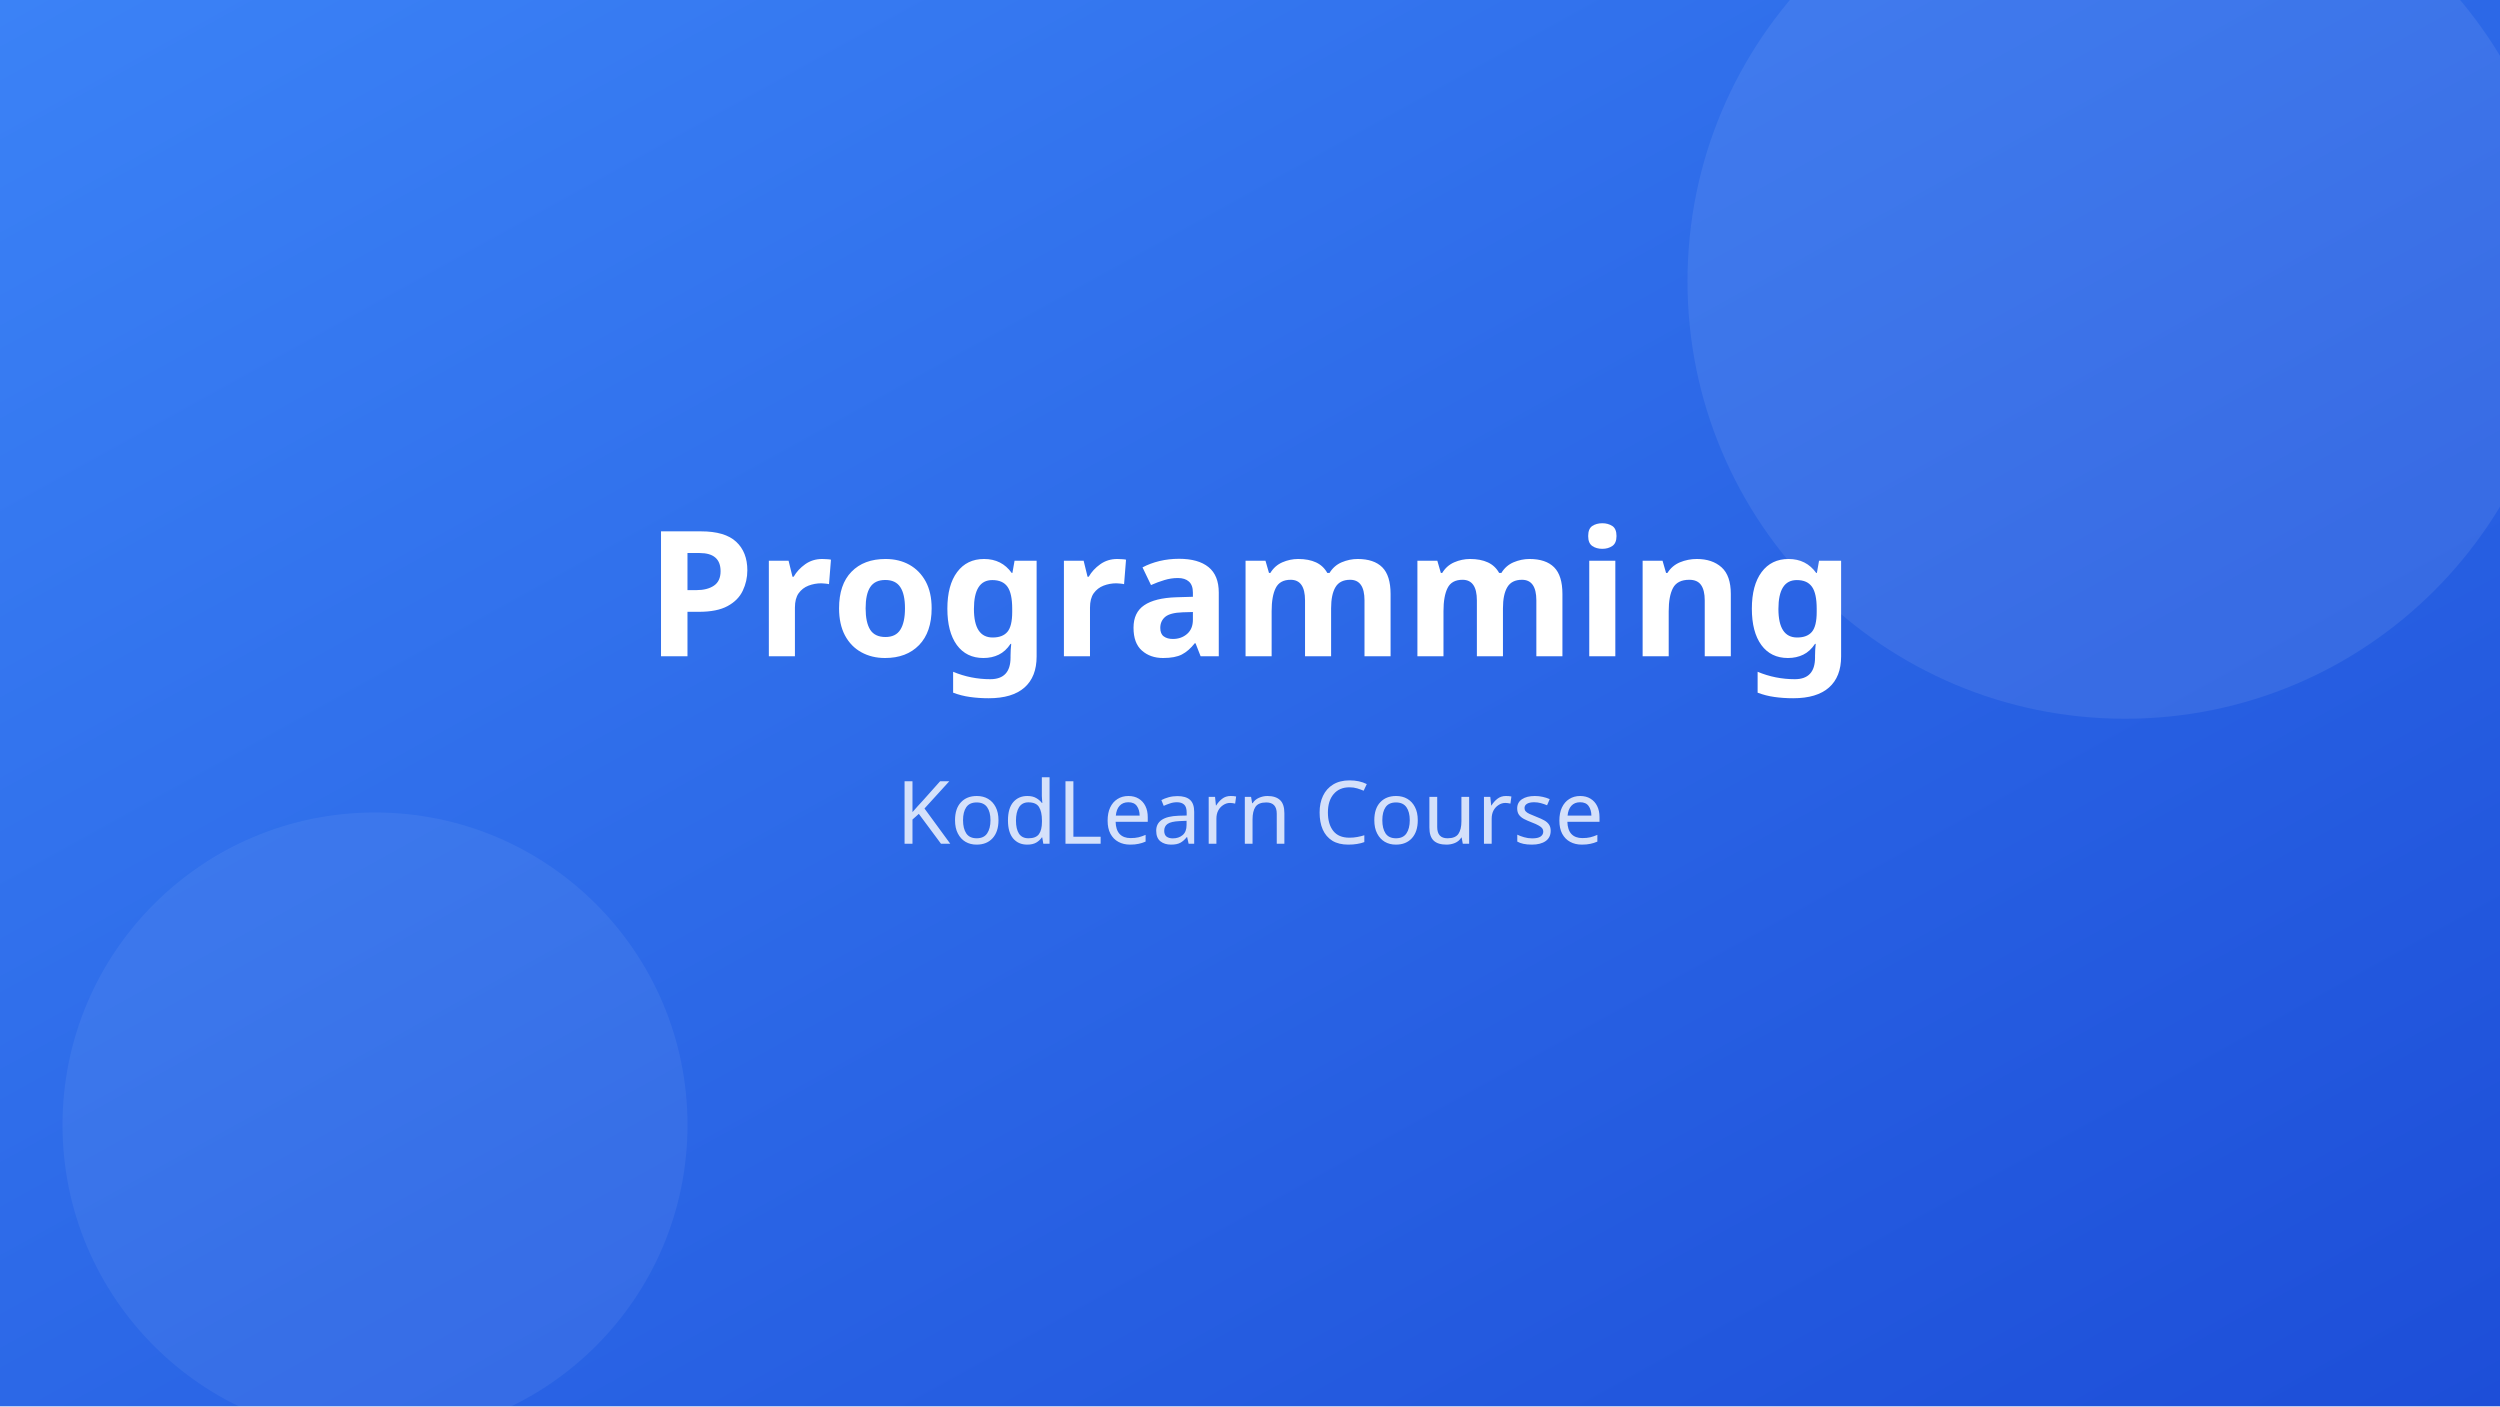
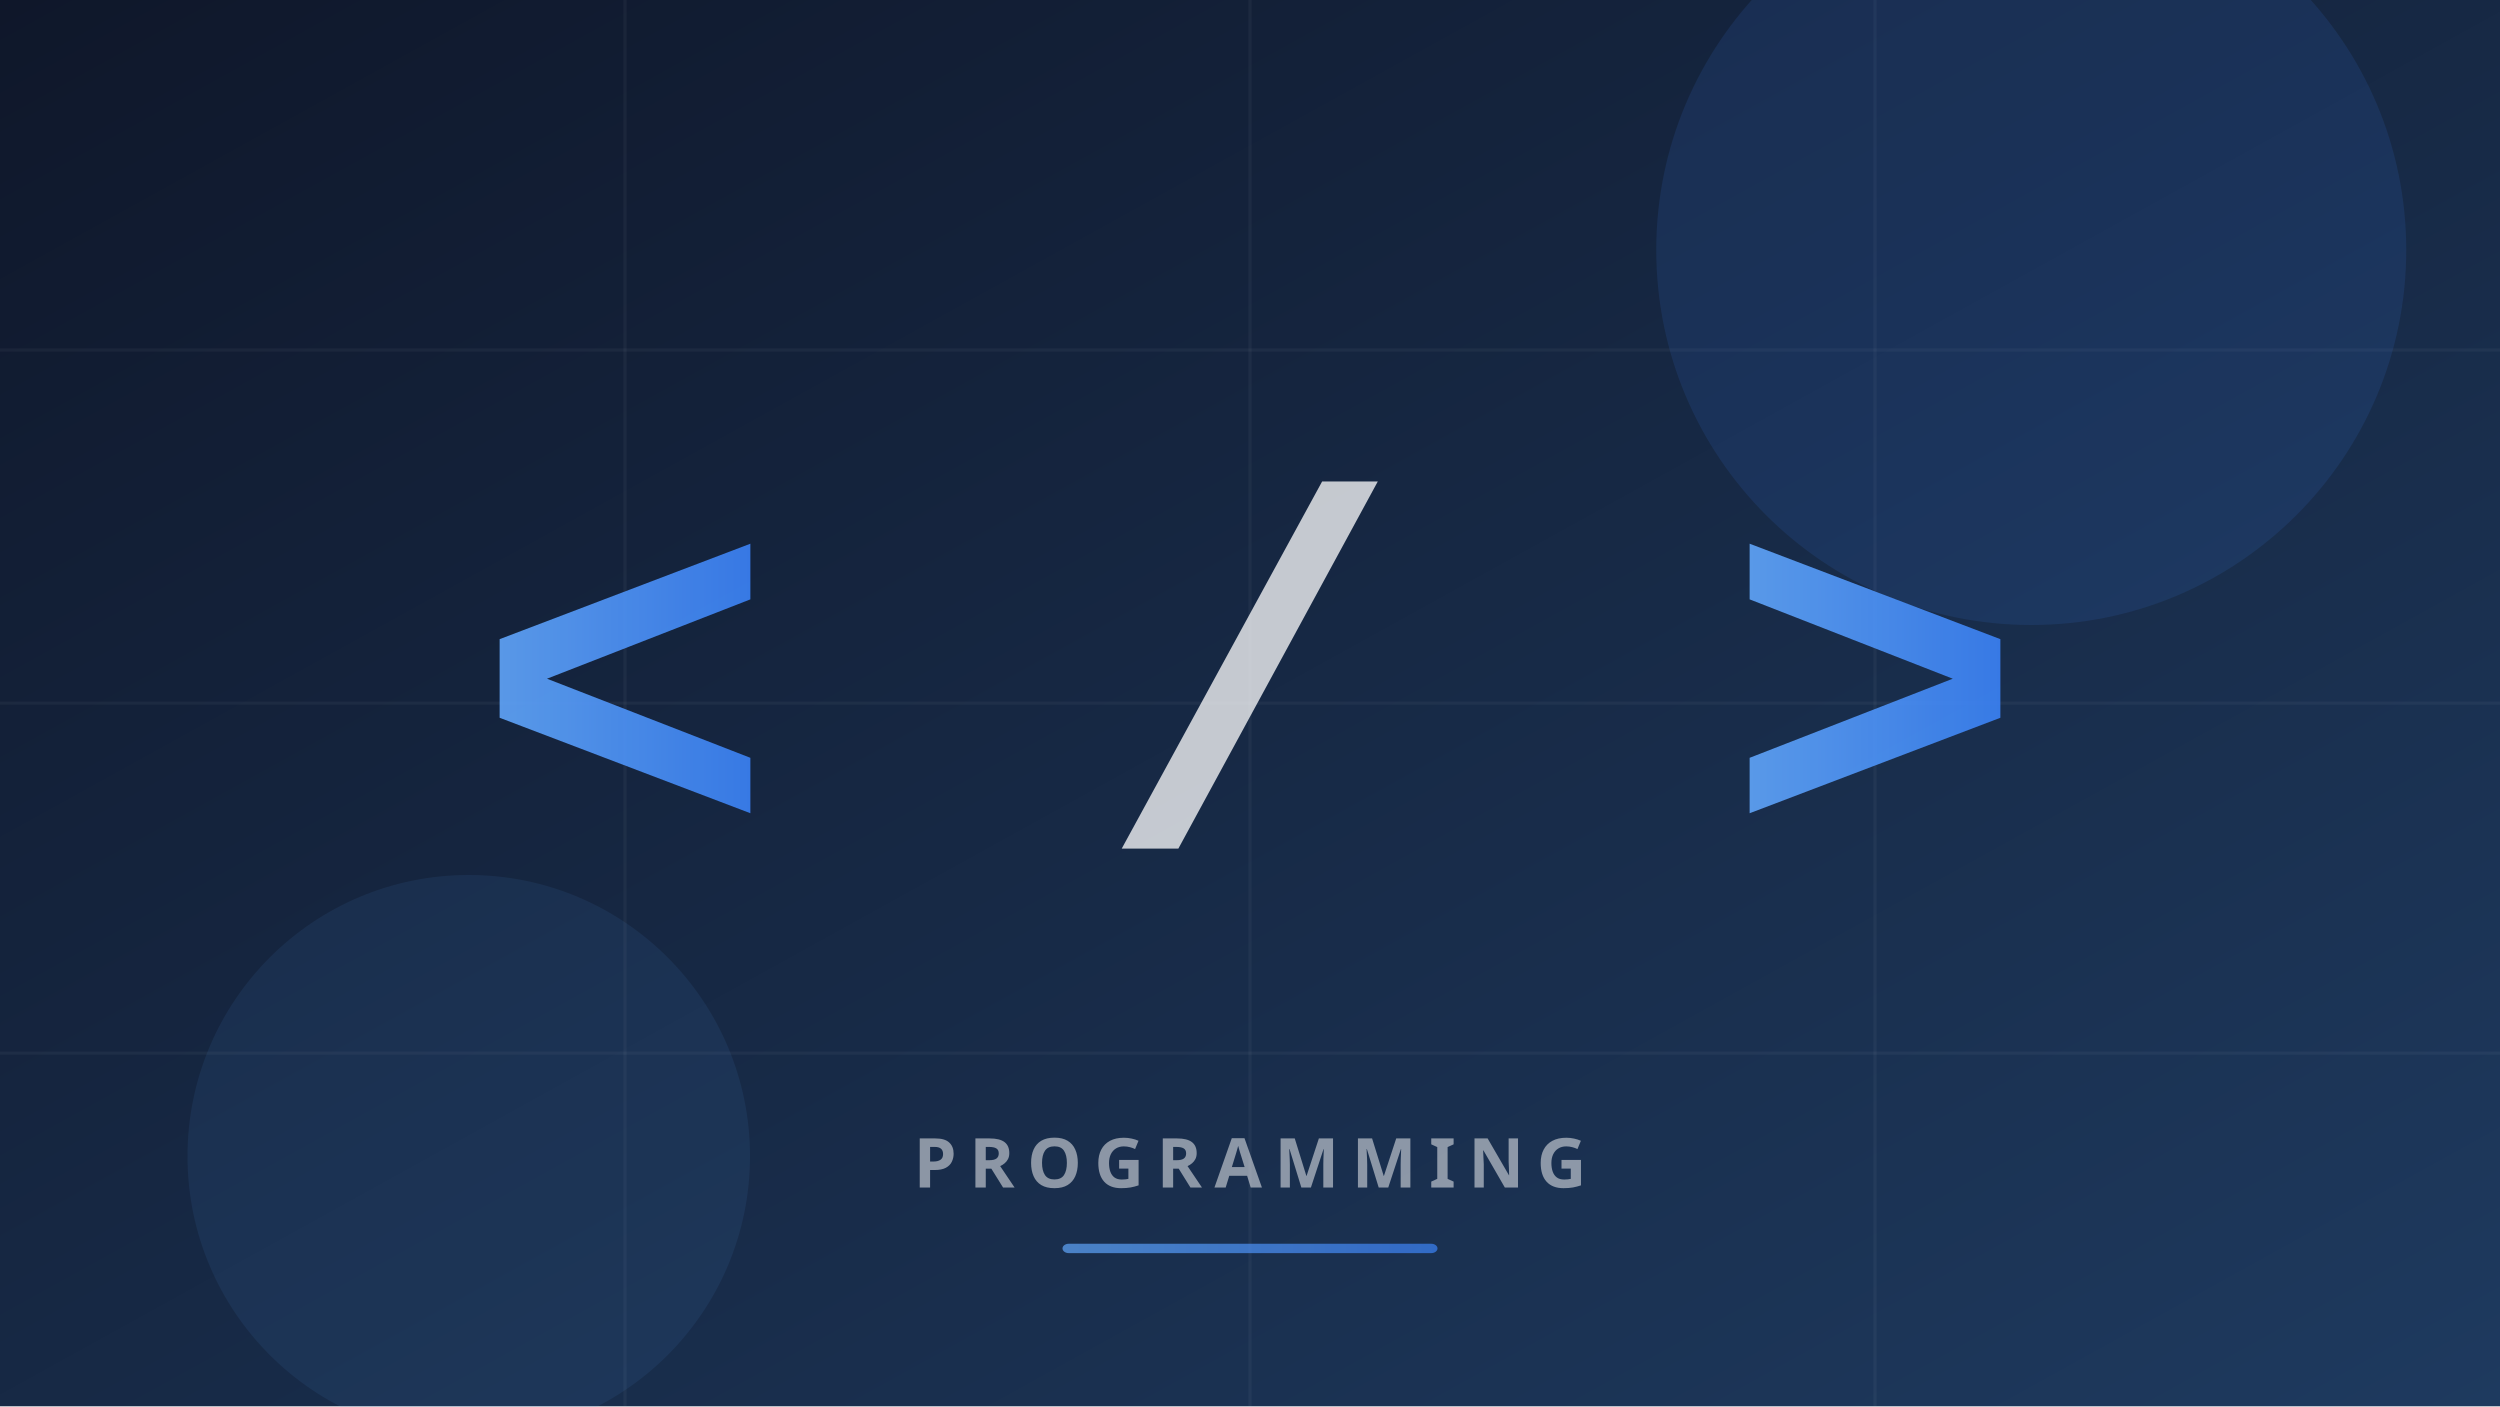
- <svg xmlns="http://www.w3.org/2000/svg" width="400" height="225" viewBox="0 0 400 225">
+ <svg xmlns="http://www.w3.org/2000/svg" viewBox="0 0 800 450">
  <defs>
    <linearGradient id="bg" x1="0%" y1="0%" x2="100%" y2="100%">
-       <stop offset="0%" stop-color="#3b82f6" />
-       <stop offset="100%" stop-color="#1d4ed8" />
+       <stop offset="0%" stop-color="#0f172a" />
+       <stop offset="100%" stop-color="#1e3a5f" />
+     </linearGradient>
+     <linearGradient id="accent" x1="0%" y1="0%" x2="100%" y2="0%">
+       <stop offset="0%" stop-color="#60a5fa" />
+       <stop offset="100%" stop-color="#3b82f6" />
    </linearGradient>
  </defs>
-   <rect width="400" height="225" fill="url(#bg)" />
-   <circle cx="340" cy="45" r="70" fill="rgba(255,255,255,0.08)" />
-   <circle cx="60" cy="180" r="50" fill="rgba(255,255,255,0.06)" />
-   <text x="200" y="105" font-family="system-ui,sans-serif" font-size="28" font-weight="700" fill="white" text-anchor="middle">Programming</text>
-   <text x="200" y="135" font-family="system-ui,sans-serif" font-size="14" font-weight="400" fill="rgba(255,255,255,0.8)" text-anchor="middle">KodLearn Course</text>
+   <rect width="800" height="450" fill="url(#bg)" />
+   <line x1="0" y1="112" x2="800" y2="112" stroke="rgba(255,255,255,0.04)" stroke-width="1" />
+   <line x1="0" y1="225" x2="800" y2="225" stroke="rgba(255,255,255,0.04)" stroke-width="1" />
+   <line x1="0" y1="337" x2="800" y2="337" stroke="rgba(255,255,255,0.04)" stroke-width="1" />
+   <line x1="200" y1="0" x2="200" y2="450" stroke="rgba(255,255,255,0.04)" stroke-width="1" />
+   <line x1="400" y1="0" x2="400" y2="450" stroke="rgba(255,255,255,0.04)" stroke-width="1" />
+   <line x1="600" y1="0" x2="600" y2="450" stroke="rgba(255,255,255,0.04)" stroke-width="1" />
+   <circle cx="650" cy="80" r="120" fill="rgba(59,130,246,0.12)" />
+   <circle cx="150" cy="370" r="90" fill="rgba(96,165,250,0.08)" />
+   <text x="200" y="270" font-family="'Courier New',monospace" font-size="160" font-weight="900" fill="url(#accent)" text-anchor="middle" opacity="0.9">&lt;</text>
+   <text x="400" y="270" font-family="'Courier New',monospace" font-size="160" font-weight="900" fill="white" text-anchor="middle" opacity="0.75">/</text>
+   <text x="600" y="270" font-family="'Courier New',monospace" font-size="160" font-weight="900" fill="url(#accent)" text-anchor="middle" opacity="0.9">&gt;</text>
+   <text x="400" y="380" font-family="system-ui,sans-serif" font-size="22" font-weight="600" fill="rgba(255,255,255,0.5)" text-anchor="middle" letter-spacing="4">PROGRAMMING</text>
+   <rect x="340" y="398" width="120" height="3" rx="2" fill="url(#accent)" opacity="0.7" />
</svg>
